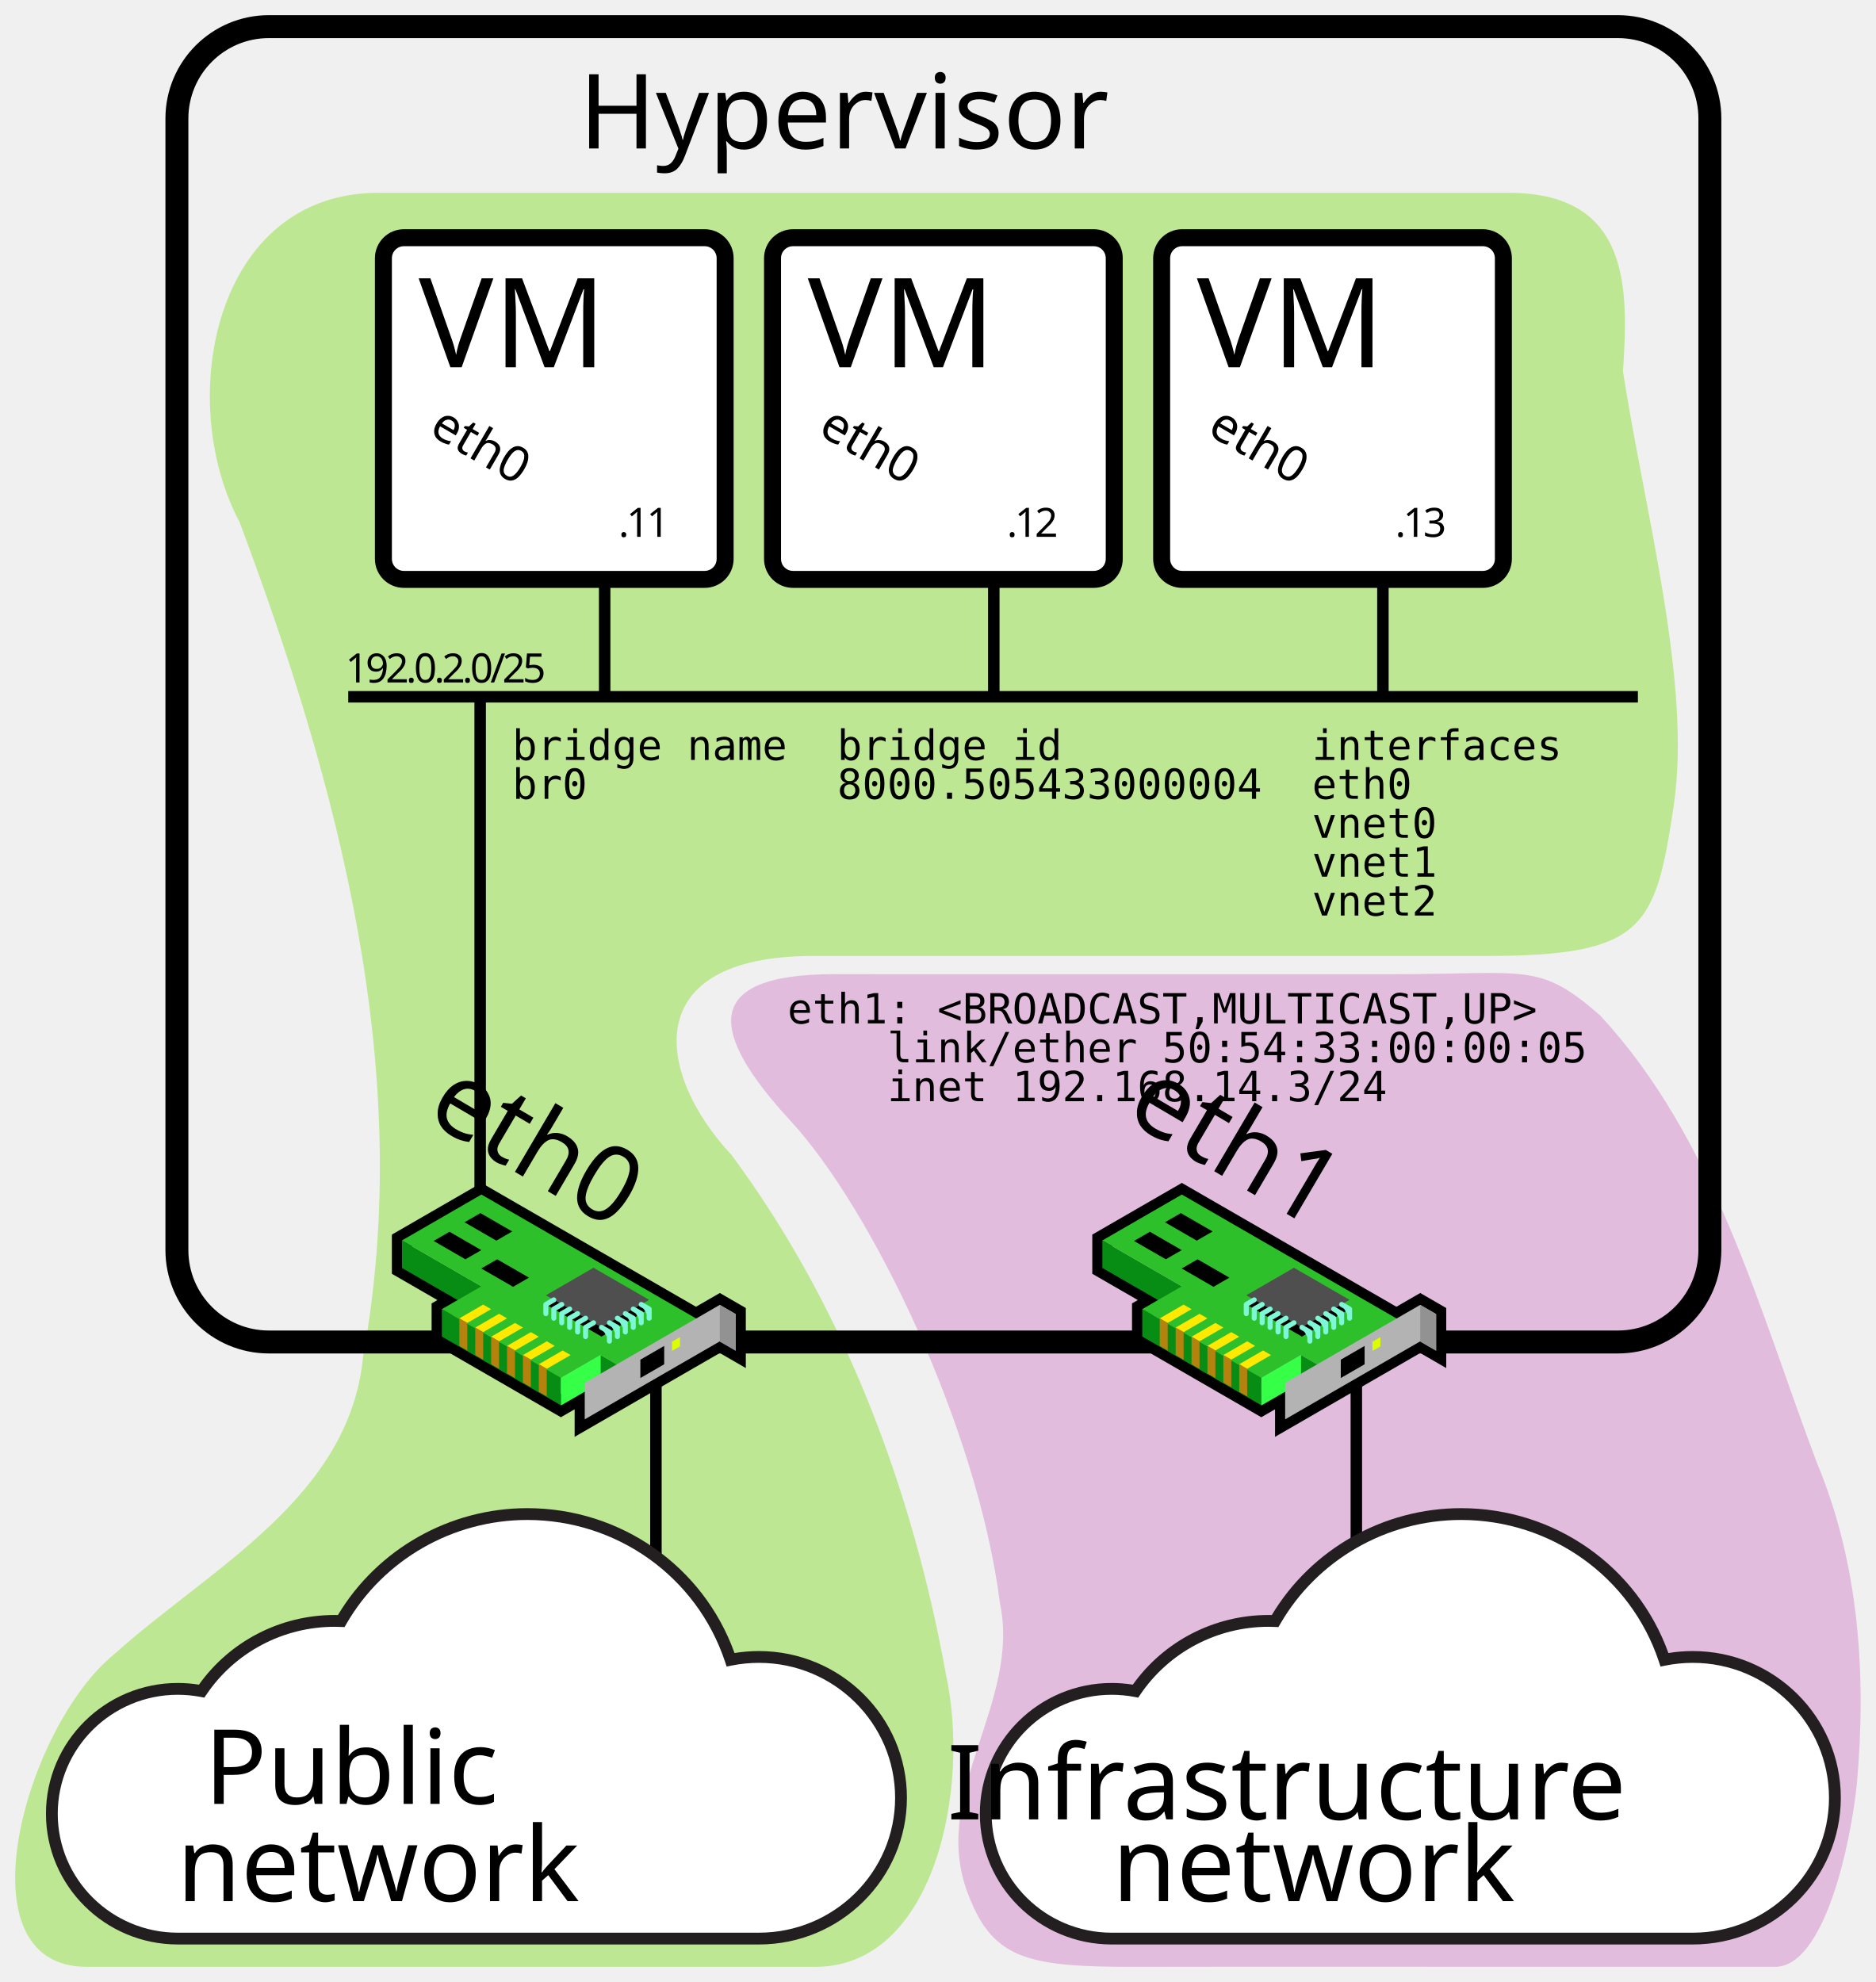
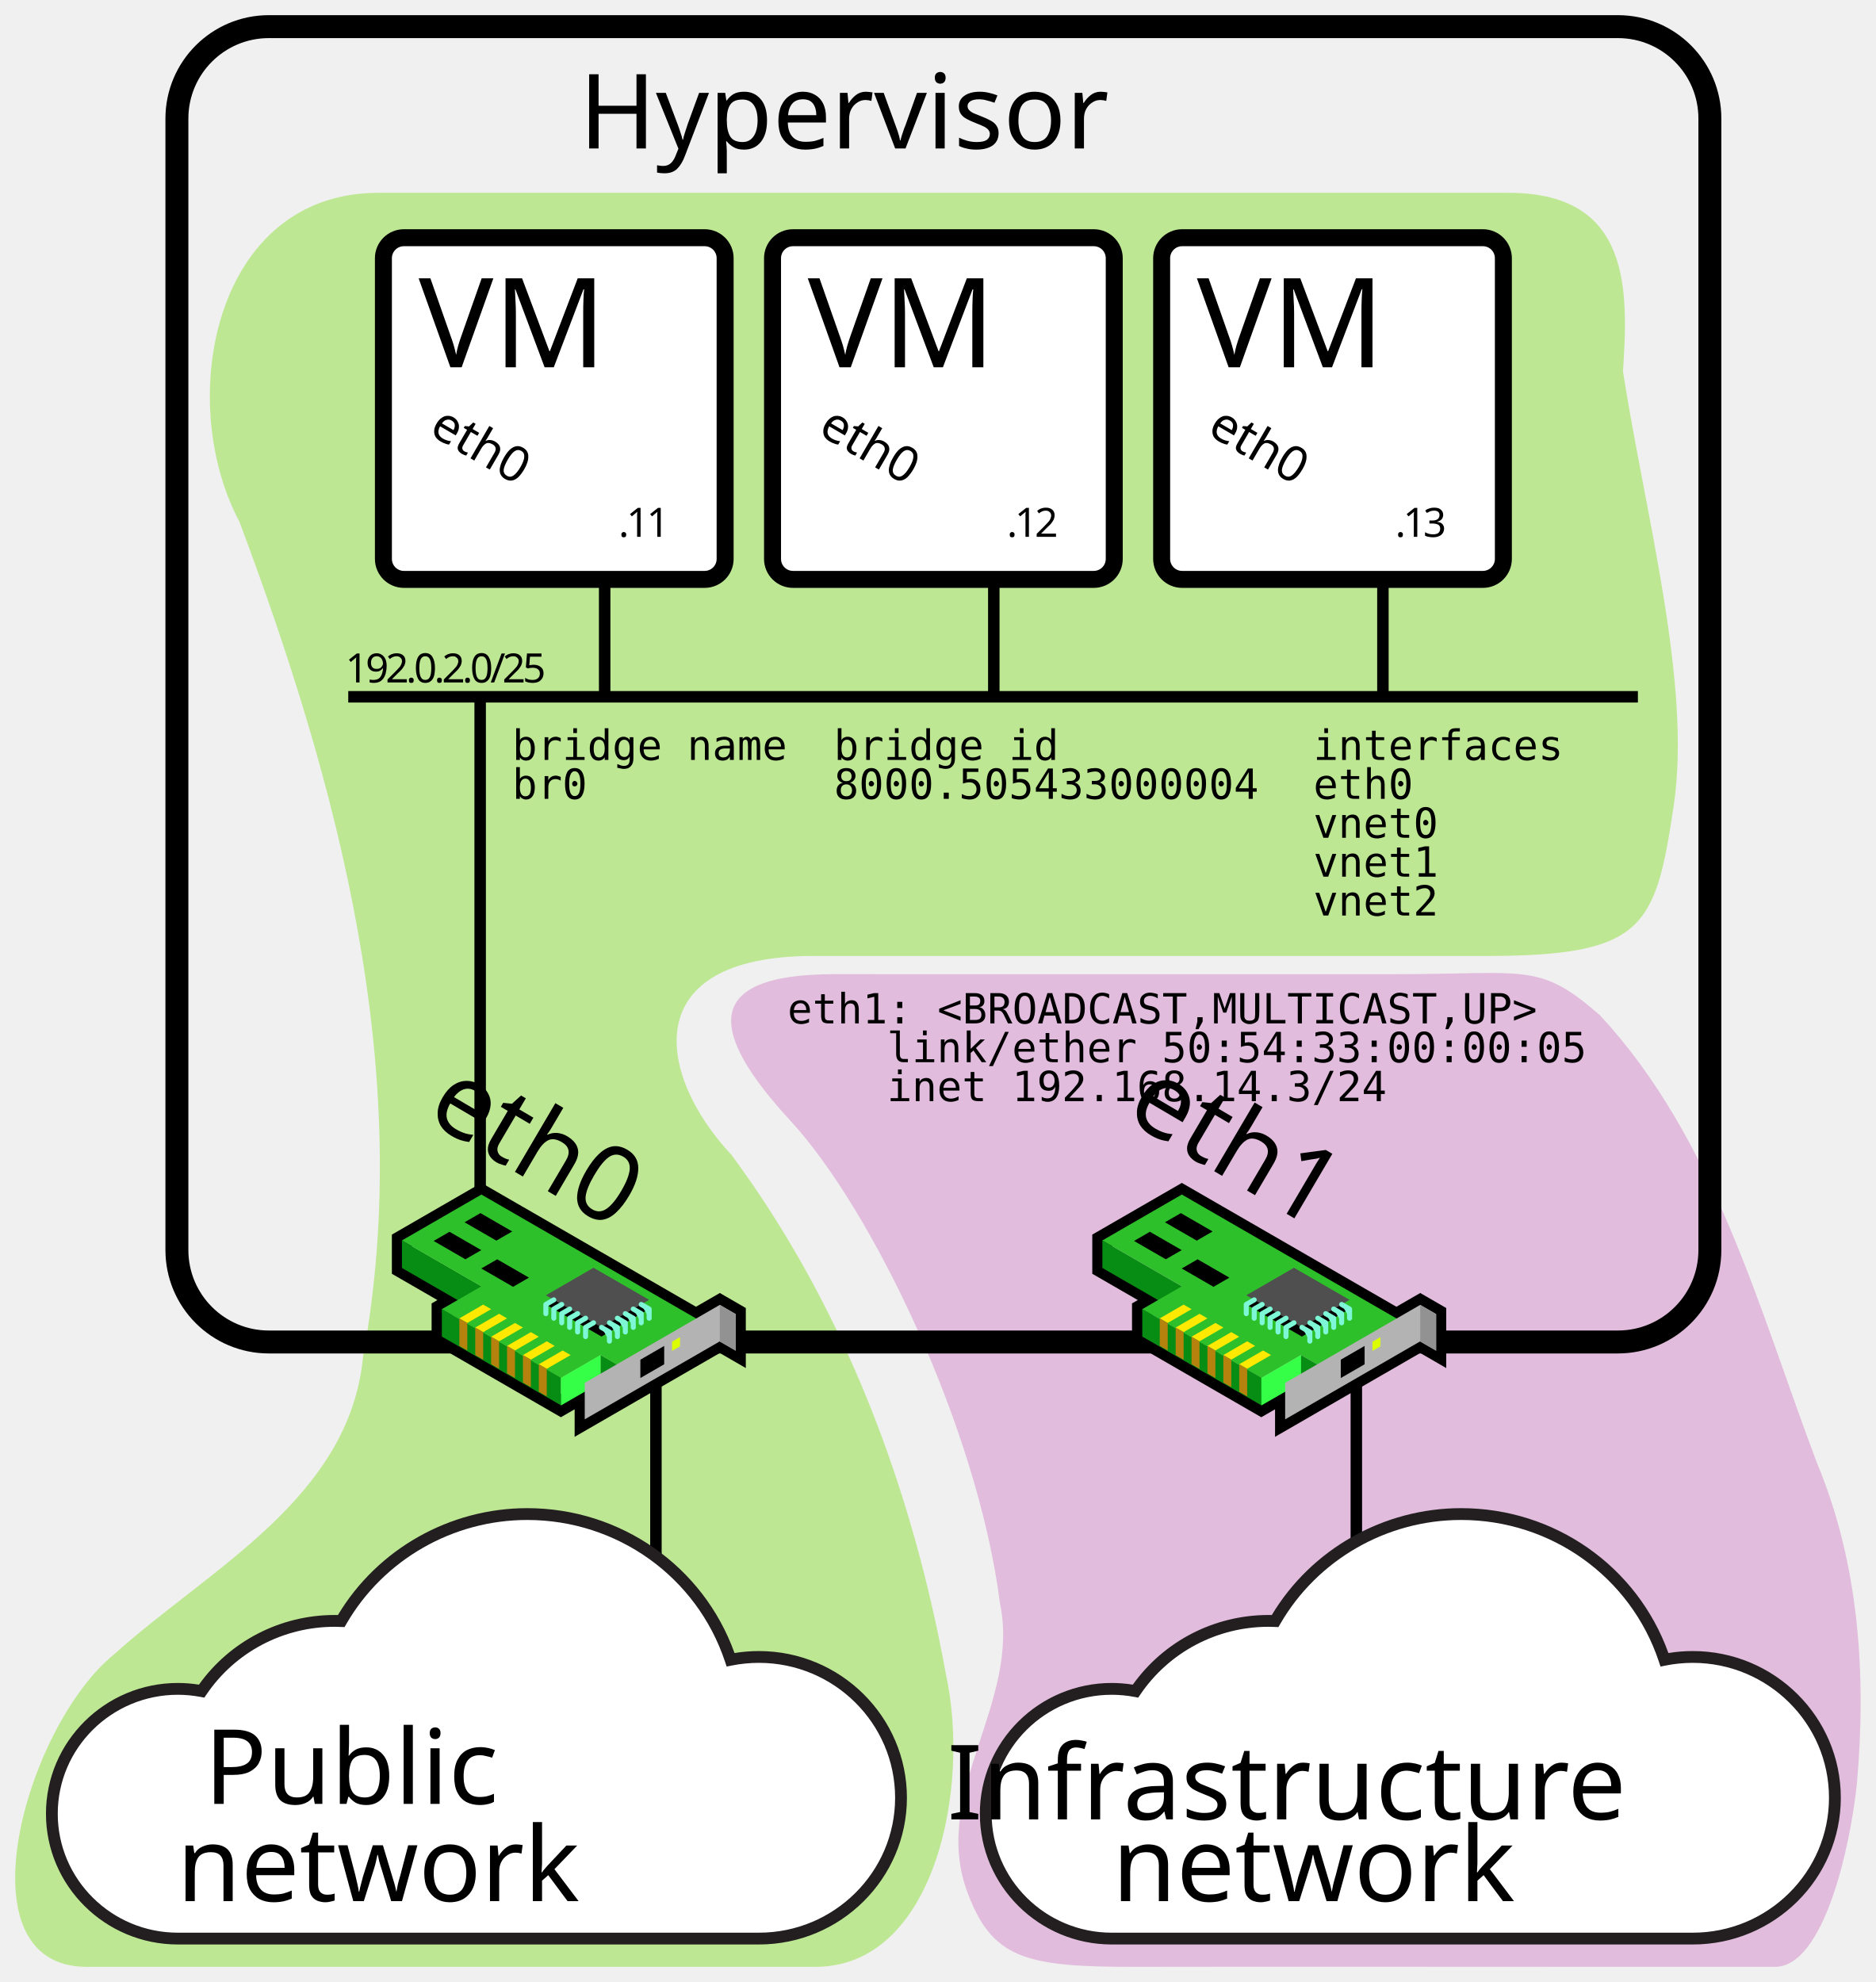
<svg xmlns="http://www.w3.org/2000/svg" xmlns:xlink="http://www.w3.org/1999/xlink" width="618.226" height="653.309" viewBox="0 0 163.572 172.855" version="1.1" id="svg8">
  <defs id="defs2">
    <filter style="color-interpolation-filters:sRGB" id="filter4701">
      <feColorMatrix values="0.6 0 0 0 0.4 0 0.6 0 0 0.4 0 0 0.6 0 0.4 0 0 0 1 0" id="feColorMatrix4699" />
    </filter>
  </defs>
  <g id="layer1" transform="translate(-12.47966,-104.4467)">
    <path style="color:#000000;display:inline;overflow:visible;visibility:visible;fill:#d798ce;fill-opacity:0.588;fill-rule:evenodd;stroke:none;stroke-width:0.529;stroke-linecap:round;stroke-linejoin:miter;stroke-miterlimit:4;stroke-dasharray:none;stroke-dashoffset:0;stroke-opacity:1;marker:none;marker-start:none;marker-mid:none;marker-end:none;enable-background:accumulate" d="m 85.251,189.406 c -11.796,0 -10.857,5.18 -3.824,12.806 7.033,7.626 16.302,26.708 18.257,42.097 1.787,8.576 -5.917,16.338 -2.942,24.899 2.175,6.113 5.136,6.795 14.907,6.771 9.77,-0.024 31.833,0 41.493,0 h 14.122 c 4.286,0 6.59,-10.589 7.143,-16.016 0.828,-9.399 0.205,-19.087 -3.466,-27.877 -5.109,-13.504 -8.885,-28.223 -18.932,-39.088 -5.345,-4.659 -6.303,-3.591 -17.912,-3.591 z" id="path5162" />
    <path style="color:#000000;display:inline;overflow:visible;visibility:visible;fill:#9be152;fill-opacity:0.588;fill-rule:evenodd;stroke:none;stroke-width:0.529;stroke-linecap:round;stroke-linejoin:miter;stroke-miterlimit:4;stroke-dasharray:none;stroke-dashoffset:0;stroke-opacity:1;marker:none;marker-start:none;marker-mid:none;marker-end:none;enable-background:accumulate" d="m 105.387,121.263 c -16.633,0 -45.632,0 -59.924,0 -14.291,0 -17.756,18.041 -12.108,28.682 8.661,23.062 15.313,48.064 10.788,72.79 -1.166,12.379 -13.408,18.508 -21.691,25.97 -7.742,6.255 -13.656,27.274 -2.411,27.274 h 30.339 33.212 c 10.324,0 13.546,-15.432 11.384,-25.458 -2.926,-16.206 -8.858,-32.043 -18.706,-45.348 -6.524,-6.964 -8.281,-17.354 7.129,-17.354 h 58.646 c 13.84,0 14.795,-2.474 16.383,-13.096 1.588,-10.623 -2.476,-25.397 -4.423,-37.882 0.463,-7.036 0.767,-15.577 -9.958,-15.577 -10.725,0 -22.025,0 -38.659,0 z" id="path5155" />
    <g id="g5061" transform="matrix(1.282459,0,0,1.282459,-4.65701,-28.12851)" style="stroke-width:0.78">
      <path id="path4936" d="M 105.587,229.138 V 195.841" style="fill:none;fill-rule:evenodd;stroke:#000000;stroke-width:0.78;stroke-linecap:butt;stroke-linejoin:miter;stroke-miterlimit:4;stroke-dasharray:none;stroke-opacity:1" />
      <path style="fill:none;fill-rule:evenodd;stroke:#000000;stroke-width:0.78;stroke-linecap:butt;stroke-linejoin:miter;stroke-miterlimit:4;stroke-dasharray:none;stroke-opacity:1" d="M 57.962,229.138 V 195.841" id="path4934" />
      <rect rx="6.252" ry="6.252" y="105.187" x="25.391" height="89.449" width="104.235" id="rect4485" style="color:#000000;clip-rule:nonzero;display:inline;overflow:visible;visibility:visible;opacity:1;isolation:auto;mix-blend-mode:normal;color-interpolation:sRGB;color-interpolation-filters:linearRGB;solid-color:#000000;solid-opacity:1;vector-effect:none;fill:none;fill-opacity:1;fill-rule:nonzero;stroke:#000000;stroke-width:1.56;stroke-linecap:round;stroke-linejoin:round;stroke-miterlimit:4;stroke-dasharray:none;stroke-dashoffset:0;stroke-opacity:1;marker:none;color-rendering:auto;image-rendering:auto;shape-rendering:auto;text-rendering:auto;enable-background:accumulate" />
      <path id="path4845" d="M 46.011,184.182 V 150.885" style="fill:none;fill-rule:evenodd;stroke:#000000;stroke-width:0.78;stroke-linecap:butt;stroke-linejoin:miter;stroke-miterlimit:4;stroke-dasharray:none;stroke-opacity:1" />
      <path style="fill:none;fill-rule:evenodd;stroke:#000000;stroke-width:0.78;stroke-linecap:butt;stroke-linejoin:miter;stroke-miterlimit:4;stroke-dasharray:none;stroke-opacity:1" d="m 54.477,150.844 v -7.597" id="path4843" />
      <path id="path4841" d="m 80.936,150.844 v -7.597" style="fill:none;fill-rule:evenodd;stroke:#000000;stroke-width:0.78;stroke-linecap:butt;stroke-linejoin:miter;stroke-miterlimit:4;stroke-dasharray:none;stroke-opacity:1" />
      <path style="fill:none;fill-rule:evenodd;stroke:#000000;stroke-width:0.78;stroke-linecap:butt;stroke-linejoin:miter;stroke-miterlimit:4;stroke-dasharray:none;stroke-opacity:1" d="m 107.394,150.844 v -7.597" id="path4839" />
      <text id="text4489" y="113.474" x="77.165" style="font-style:normal;font-variant:normal;font-weight:normal;font-stretch:normal;font-size:7.056px;line-height:6.615px;font-family:sans-serif;-inkscape-font-specification:sans-serif;font-variant-ligatures:normal;font-variant-position:normal;font-variant-caps:normal;font-variant-numeric:normal;font-variant-alternates:normal;font-feature-settings:normal;text-indent:0;text-align:center;text-decoration:none;text-decoration-line:none;text-decoration-style:solid;text-decoration-color:#000000;letter-spacing:0px;word-spacing:0px;text-transform:none;writing-mode:lr-tb;direction:ltr;text-orientation:mixed;dominant-baseline:auto;baseline-shift:baseline;text-anchor:middle;white-space:normal;shape-padding:0;opacity:1;vector-effect:none;fill:#000000;fill-opacity:1;stroke:none;stroke-width:0.206px;stroke-linecap:butt;stroke-linejoin:miter;stroke-miterlimit:4;stroke-dasharray:none;stroke-dashoffset:0;stroke-opacity:1" xml:space="preserve">
        <tspan style="font-style:normal;font-variant:normal;font-weight:normal;font-stretch:normal;font-size:7.056px;line-height:6.615px;font-family:sans-serif;-inkscape-font-specification:sans-serif;font-variant-ligatures:normal;font-variant-position:normal;font-variant-caps:normal;font-variant-numeric:normal;font-variant-alternates:normal;font-feature-settings:normal;text-indent:0;text-align:center;text-decoration:none;text-decoration-line:none;text-decoration-style:solid;text-decoration-color:#000000;letter-spacing:0px;word-spacing:0px;text-transform:none;writing-mode:lr-tb;direction:ltr;text-orientation:mixed;dominant-baseline:auto;baseline-shift:baseline;text-anchor:middle;white-space:normal;shape-padding:0;vector-effect:none;fill:#000000;fill-opacity:1;stroke:none;stroke-width:0.206px;stroke-linecap:butt;stroke-linejoin:miter;stroke-miterlimit:4;stroke-dasharray:none;stroke-dashoffset:0;stroke-opacity:1" y="113.474" x="77.165" id="tspan4487">Hypervisor</tspan>
      </text>
      <path id="path4703" d="M 37.042,150.761 H 124.732" style="fill:none;fill-rule:evenodd;stroke:#000000;stroke-width:0.78;stroke-linecap:butt;stroke-linejoin:miter;stroke-miterlimit:4;stroke-dasharray:none;stroke-opacity:1" />
      <g id="g4717" style="stroke-width:0.78">
        <g id="g4643" style="stroke-width:0.78">
          <g transform="translate(0.1349844)" id="g4500" style="stroke-width:0.78">
            <rect rx="1.394" ry="1.394" y="119.541" x="39.297" height="23.236" width="23.236" id="rect4491" style="color:#000000;clip-rule:nonzero;display:inline;overflow:visible;visibility:visible;opacity:1;isolation:auto;mix-blend-mode:normal;color-interpolation:sRGB;color-interpolation-filters:linearRGB;solid-color:#000000;solid-opacity:1;vector-effect:none;fill:#ffffff;fill-opacity:1;fill-rule:nonzero;stroke:#000000;stroke-width:1.155;stroke-linecap:round;stroke-linejoin:round;stroke-miterlimit:4;stroke-dasharray:none;stroke-dashoffset:0;stroke-opacity:1;marker:none;color-rendering:auto;image-rendering:auto;shape-rendering:auto;text-rendering:auto;enable-background:accumulate" />
            <text id="text4495" y="128.353" x="41.694" style="font-style:normal;font-variant:normal;font-weight:normal;font-stretch:normal;font-size:8.467px;line-height:6.615px;font-family:sans-serif;-inkscape-font-specification:sans-serif;text-align:start;letter-spacing:0px;word-spacing:0px;text-anchor:start;fill:#000000;fill-opacity:1;stroke:none;stroke-width:0.206px;stroke-linecap:butt;stroke-linejoin:miter;stroke-opacity:1" xml:space="preserve">
              <tspan style="font-size:8.467px;stroke-width:0.206px" y="128.353" x="41.694" id="tspan4493">VM</tspan>
            </text>
          </g>
          <use height="100%" width="100%" transform="matrix(0.6102019,0,0,0.6102019,19.29458,24.31533)" id="use4628" xlink:href="#g4626" y="0" x="0" style="opacity:1;stroke-width:0.78;filter:url(#filter4701)" />
        </g>
        <text id="text4707" y="93.498" x="110.918" style="font-style:normal;font-variant:normal;font-weight:normal;font-stretch:normal;font-size:3.339px;line-height:2.608px;font-family:sans-serif;-inkscape-font-specification:sans-serif;text-align:center;letter-spacing:0px;word-spacing:0px;text-anchor:middle;fill:#000000;fill-opacity:1;stroke:none;stroke-width:0.081px;stroke-linecap:butt;stroke-linejoin:miter;stroke-opacity:1" xml:space="preserve" transform="rotate(30.18407)">
          <tspan style="font-size:3.339px;text-align:center;text-anchor:middle;stroke-width:0.081px" y="93.498" x="110.918" id="tspan4705">eth0</tspan>
        </text>
      </g>
      <use height="100%" width="100%" transform="translate(26.45833)" id="use4719" xlink:href="#g4717" y="0" x="0" style="stroke-width:0.78" />
      <use x="0" y="0" xlink:href="#g4717" id="use4721" transform="translate(52.91667)" width="100%" height="100%" style="stroke-width:0.78" />
      <g transform="matrix(0.8803979,0,0,0.8803979,34.33108,179.3281)" id="g4626" style="stroke-width:0.78">
        <g id="layer2" style="display:inline;stroke-width:0.78">
          <path transform="translate(2.9314,4.7795)" d="m 10.433,1.221 16.571,9.567 1.841,-1.063 1.227,0.709 v 2.835 L 28.845,12.559 21.48,16.811 18.412,18.583 V 16.457 L 16.57,17.52 7.365,12.205 V 10.079 L 8.592,9.37 4.296,6.89 v -2.126 z" style="fill:none;stroke:#000000;stroke-width:1.56" id="path4254" />
        </g>
        <g id="layer1-6" transform="translate(2.9314,4.7795)" style="stroke-width:0.78">
          <path id="path4151-1-8" style="fill:#078d13;fill-rule:evenodd;stroke-width:0.78" d="m 4.296,4.764 v 2.126 l 6.137,3.543 V 8.307 Z" />
          <path id="path4155" style="fill:#2ec02a;fill-rule:evenodd;stroke-width:0.78" d="M 7.365,10.079 10.433,8.307 4.296,4.764 C 6.342,3.583 8.387,2.402 10.433,1.22 l 17.184,9.921 -6.137,3.543 -1.841,-1.063 -3.069,1.772 z" />
          <path id="path4151" style="fill:#078d13;fill-rule:evenodd;stroke-width:0.78" d="m 7.378,10.064 v 2.126 l 9.206,5.315 v -2.126 z" />
          <path id="path4153-5" style="fill:#35ff46;fill-rule:evenodd;stroke-width:0.78" d="m 16.575,15.384 3.069,-1.772 v 2.126 l -3.069,1.772 z" />
          <path id="path4151-1" style="fill:#078d13;fill-rule:evenodd;stroke-width:0.78" d="m 19.639,13.622 v 2.126 L 21.48,16.811 v -2.126 z" />
          <path id="path4153" style="fill:#b3b3b3;fill-rule:evenodd;stroke-width:0.78" d="m 18.412,15.765 10.433,-6.024 1.227,0.709 v 2.817 L 28.845,12.559 18.412,18.583 Z" />
          <g id="g3099" transform="translate(4.43203,2.476723)" style="stroke-width:0.78">
            <path d="M 4.296,8.307 6.137,7.244 6.751,7.598 4.91,8.661 Z" style="fill:#ffe900;stroke-width:0.78" id="path3951" />
            <path d="M 5.524,9.016 7.365,7.953 7.978,8.307 6.137,9.37 Z" style="fill:#ffe900;stroke-width:0.78" id="path3951-2" />
            <path d="M 6.751,9.724 8.592,8.661 9.206,9.016 7.365,10.079 Z" style="fill:#ffe900;stroke-width:0.78" id="path3951-8" />
            <path d="M 7.978,10.433 9.819,9.37 10.433,9.724 8.592,10.787 Z" style="fill:#ffe900;stroke-width:0.78" id="path3951-7" />
            <path d="m 9.206,11.142 1.841,-1.063 0.614,0.354 -1.841,1.063 z" style="fill:#ffe900;stroke-width:0.78" id="path3951-4" />
            <path d="m 10.433,11.85 1.841,-1.063 0.614,0.354 -1.841,1.063 z" style="fill:#ffe900;stroke-width:0.78" id="path3951-1" />
            <path d="m 4.296,8.307 0.614,0.354 v 2.126 L 4.296,10.433 Z" style="fill:#b6820e;stroke-width:0.78" id="path3999" />
            <path d="m 5.524,9.016 0.614,0.354 v 2.126 L 5.524,11.142 Z" style="fill:#b6820e;stroke-width:0.78" id="path3999-6" />
            <path d="m 6.751,9.724 0.614,0.354 v 2.126 L 6.751,11.85 Z" style="fill:#b6820e;stroke-width:0.78" id="path3999-0" />
            <path d="m 7.978,10.433 0.614,0.354 v 2.126 L 7.978,12.559 Z" style="fill:#b6820e;stroke-width:0.78" id="path3999-1" />
            <path d="m 9.206,11.142 0.614,0.354 v 2.126 L 9.206,13.268 Z" style="fill:#b6820e;stroke-width:0.78" id="path3999-1-7" />
            <path d="m 10.433,11.85 0.614,0.354 v 2.126 L 10.433,13.976 Z" style="fill:#b6820e;stroke-width:0.78" id="path3999-1-1" />
          </g>
          <path style="fill:#000000;stroke-width:0.78" d="m 11.65,6.221 2.455,1.417 -1.227,0.709 -2.455,-1.417 z" id="path4058-5" />
          <path style="fill:#000000;stroke-width:0.78" d="m 10.357,2.653 2.454,1.418 -1.227,0.708 -2.455,-1.417 z" id="path4058-5-6" />
          <path style="fill:#000000;stroke-width:0.78" d="m 7.967,4.095 2.455,1.417 -1.227,0.709 -2.455,-1.418 z" id="path4058-5-4" />
          <path style="fill:#000000;fill-opacity:1;stroke:none;stroke-width:0.78" d="m 22.708,13.976 1.841,-1.063 v 1.417 l -1.841,1.063 z" id="path3088" />
          <path style="fill:#dbff00;fill-opacity:1;stroke:none;stroke-width:0.78" d="m 25.157,12.587 v 0.709 l 0.614,-0.354 v -0.709 z" id="path3858" />
          <path style="fill:#929292;fill-opacity:1;stroke:none;stroke-width:0.78" d="m 28.845,9.748 1.227,0.709 v 2.835 l -1.227,-0.709 z" id="path3860" />
        </g>
        <g id="layer3" style="display:inline;stroke-width:0.78">
          <g transform="translate(9.747848,7.952999)" id="g3130" style="stroke-width:0.78">
            <path d="M 12.274,4.409 16.57,6.89 12.888,9.016 8.592,6.535 Z" style="fill:#000000;stroke-width:0.78" id="path4058-6" />
            <path d="M 12.274,3.701 16.57,6.181 12.888,8.307 8.592,5.827 Z" style="fill:#4f4f4f;stroke-width:0.78" id="path4058" />
            <path d="m 12.888,8.307 0.614,0.354 v 0.709" style="fill:#7df7d5;stroke:#7df7d5;stroke-width:0.39;stroke-linecap:round;stroke-linejoin:round" id="path4121-7" />
            <path d="M 12.274,7.953 11.66,8.307 V 9.016" style="fill:none;stroke:#7df7d5;stroke-width:0.39;stroke-linecap:round;stroke-linejoin:round" id="path4121-26" />
            <path d="M 11.661,7.598 11.047,7.953 V 8.661" style="fill:none;stroke:#7df7d5;stroke-width:0.39;stroke-linecap:round;stroke-linejoin:round" id="path4121-26-1" />
            <path d="M 11.047,7.244 10.433,7.598 V 8.307" style="fill:none;stroke:#7df7d5;stroke-width:0.39;stroke-linecap:round;stroke-linejoin:round" id="path4121-26-4" />
            <path d="M 10.433,6.89 9.819,7.244 v 0.709" style="fill:none;stroke:#7df7d5;stroke-width:0.39;stroke-linecap:round;stroke-linejoin:round" id="path4121-26-6" />
            <path d="M 9.819,6.535 9.206,6.89 v 0.709" style="fill:none;stroke:#7df7d5;stroke-width:0.39;stroke-linecap:round;stroke-linejoin:round" id="path4121-26-21" />
            <path d="M 9.206,6.181 8.592,6.535 v 0.709" style="fill:none;stroke:#7df7d5;stroke-width:0.39;stroke-linecap:round;stroke-linejoin:round" id="path4121-26-8" />
            <path d="m 13.502,7.953 0.614,0.354 v 0.709" style="fill:#7df7d5;stroke:#7df7d5;stroke-width:0.39;stroke-linecap:round;stroke-linejoin:round" id="path4121-7-2" />
            <path d="m 14.116,7.598 0.614,0.354 v 0.709" style="fill:#7df7d5;stroke:#7df7d5;stroke-width:0.39;stroke-linecap:round;stroke-linejoin:round" id="path4121-7-8" />
            <path d="m 14.729,7.244 0.614,0.354 v 0.709" style="fill:#7df7d5;stroke:#7df7d5;stroke-width:0.39;stroke-linecap:round;stroke-linejoin:round" id="path4121-7-3" />
            <path d="m 15.343,6.89 0.614,0.354 v 0.709" style="fill:#7df7d5;stroke:#7df7d5;stroke-width:0.39;stroke-linecap:round;stroke-linejoin:round" id="path4121-7-35" />
            <path d="m 15.957,6.535 0.614,0.354 v 0.709" style="fill:#7df7d5;stroke:#7df7d5;stroke-width:0.39;stroke-linecap:round;stroke-linejoin:round" id="path4121-7-37" />
          </g>
        </g>
      </g>
      <text transform="rotate(30.46858)" xml:space="preserve" style="font-style:normal;font-variant:normal;font-weight:normal;font-stretch:normal;font-size:7.124px;line-height:5.565px;font-family:sans-serif;-inkscape-font-specification:sans-serif;text-align:center;letter-spacing:0px;word-spacing:0px;text-anchor:middle;fill:#000000;fill-opacity:1;stroke:none;stroke-width:0.174px;stroke-linecap:butt;stroke-linejoin:miter;stroke-opacity:1" x="141.343" y="133.259" id="text4725">
        <tspan id="tspan4723" x="141.343" y="133.259" style="font-size:7.124px;text-align:center;text-anchor:middle;stroke-width:0.174px">eth0</tspan>
      </text>
      <use height="100%" width="100%" transform="translate(47.625)" id="use4825" xlink:href="#g4626" y="0" x="0" style="stroke-width:0.78" />
      <text id="text4829" y="109.11" x="182.299" style="font-style:normal;font-variant:normal;font-weight:normal;font-stretch:normal;font-size:7.124px;line-height:5.565px;font-family:sans-serif;-inkscape-font-specification:sans-serif;text-align:center;letter-spacing:0px;word-spacing:0px;text-anchor:middle;fill:#000000;fill-opacity:1;stroke:none;stroke-width:0.174px;stroke-linecap:butt;stroke-linejoin:miter;stroke-opacity:1" xml:space="preserve" transform="rotate(30.46858)">
        <tspan style="font-size:7.124px;text-align:center;text-anchor:middle;stroke-width:0.174px" y="109.11" x="182.299" id="tspan4827">eth1</tspan>
      </text>
-       <text id="text4851" y="155.054" x="48.194" style="font-style:normal;font-variant:normal;font-weight:normal;font-stretch:normal;font-size:2.822px;line-height:2.646px;font-family:monospace;-inkscape-font-specification:monospace;text-align:start;letter-spacing:0px;word-spacing:0px;text-anchor:start;fill:#000000;fill-opacity:1;stroke:none;stroke-width:0.206px;stroke-linecap:butt;stroke-linejoin:miter;stroke-opacity:1" xml:space="preserve">
-         <tspan style="font-style:normal;font-variant:normal;font-weight:normal;font-stretch:normal;font-size:2.822px;line-height:2.646px;font-family:monospace;-inkscape-font-specification:monospace;stroke-width:0.206px" y="155.054" x="48.194" id="tspan4849">bridge name  bridge id          interfaces</tspan>
-         <tspan id="tspan4853" style="font-style:normal;font-variant:normal;font-weight:normal;font-stretch:normal;font-size:2.822px;line-height:2.646px;font-family:monospace;-inkscape-font-specification:monospace;stroke-width:0.206px" y="157.699" x="48.194">br0          8000.505433000004  eth0</tspan>
-         <tspan id="tspan4855" style="font-style:normal;font-variant:normal;font-weight:normal;font-stretch:normal;font-size:2.822px;line-height:2.646px;font-family:monospace;-inkscape-font-specification:monospace;stroke-width:0.206px" y="160.345" x="48.194">                                vnet0</tspan>
-         <tspan id="tspan4857" style="font-style:normal;font-variant:normal;font-weight:normal;font-stretch:normal;font-size:2.822px;line-height:2.646px;font-family:monospace;-inkscape-font-specification:monospace;stroke-width:0.206px" y="162.991" x="48.194">                                vnet1</tspan>
-         <tspan id="tspan4859" style="font-style:normal;font-variant:normal;font-weight:normal;font-stretch:normal;font-size:2.822px;line-height:2.646px;font-family:monospace;-inkscape-font-specification:monospace;stroke-width:0.206px" y="165.637" x="48.194">                                vnet2</tspan>
-       </text>
-       <text xml:space="preserve" style="font-style:normal;font-variant:normal;font-weight:normal;font-stretch:normal;font-size:2.822px;line-height:2.646px;font-family:monospace;-inkscape-font-specification:monospace;text-align:start;letter-spacing:0px;word-spacing:0px;text-anchor:start;fill:#000000;fill-opacity:1;stroke:none;stroke-width:0.206px;stroke-linecap:butt;stroke-linejoin:miter;stroke-opacity:1" x="66.904" y="172.97" id="text4871">
-         <tspan x="66.904" y="172.97" style="font-style:normal;font-variant:normal;font-weight:normal;font-stretch:normal;font-size:2.822px;line-height:2.646px;font-family:monospace;-inkscape-font-specification:monospace;stroke-width:0.206px" id="tspan4869">eth1: &lt;BROADCAST,MULTICAST,UP&gt;</tspan>
-         <tspan id="tspan4887" x="66.904" y="175.616" style="font-style:normal;font-variant:normal;font-weight:normal;font-stretch:normal;font-size:2.822px;line-height:2.646px;font-family:monospace;-inkscape-font-specification:monospace;stroke-width:0.206px">    link/ether 50:54:33:00:00:05</tspan>
-         <tspan id="tspan4889" x="66.904" y="178.261" style="font-style:normal;font-variant:normal;font-weight:normal;font-stretch:normal;font-size:2.822px;line-height:2.646px;font-family:monospace;-inkscape-font-specification:monospace;stroke-width:0.206px">    inet 192.168.14.3/24</tspan>
-       </text>
      <g style="stroke-width:1.286" transform="matrix(0.1603862,0,0,0.1603862,16.88833,206.3376)" id="g4914">
        <path style="fill:#ffffff;stroke-width:1.286" d="m 299.75,60.587 c -4.108,0 -8.123,0.411 -12.001,1.188 C 275.799,25.9 241.719,0 201.519,0 c -33.761,0 -63.196,18.27 -78.847,45.363 -0.919,-0.036 -1.84,-0.07 -2.769,-0.07 -23.494,0 -44.202,11.816 -56.409,29.777 -3.263,-0.617 -6.627,-0.953 -10.071,-0.953 -29.503,0 -53.42,23.702 -53.42,52.943 0,29.24 23.917,52.94 53.421,52.94 h 66.435 0.045 0.045 81.525 0.045 0.047 98.145 0.046 c 33.28,0 60.25,-26.73 60.25,-59.71 0,-32.972 -26.97,-59.703 -60.25,-59.703 z" id="path4910" />
        <path style="fill:#231f20;stroke-width:1.286" d="M 299.75,182.5 H 53.42 c -30.834,0 -55.92,-24.87 -55.92,-55.44 0,-30.57 25.086,-55.441 55.922,-55.441 2.96,0 5.957,0.241 8.931,0.716 13.225,-18.527 34.616,-29.541 57.549,-29.541 0.458,0 0.914,0.008 1.369,0.02 16.79,-27.991 47.39,-45.314 80.25,-45.314 39.618,0 74.665,24.595 87.896,61.431 3.41,-0.561 6.878,-0.844 10.34,-0.844 34.599,0 62.747,27.905 62.747,62.206 -0.01,34.3 -28.16,62.21 -62.76,62.21 z M 53.42,76.62 c -28.079,0 -50.922,22.628 -50.922,50.443 0,27.815 22.843,50.44 50.921,50.44 h 246.33 c 31.842,0 57.747,-25.663 57.747,-57.207 0,-31.543 -25.905,-57.206 -57.747,-57.206 -3.863,0 -7.736,0.383 -11.51,1.139 l -2.165,0.434 -0.698,-2.095 c -11.97,-35.924 -45.67,-60.062 -83.86,-60.062 -31.581,0 -60.963,16.903 -76.682,44.113 l -0.754,1.306 -1.507,-0.059 c -0.887,-0.034 -1.776,-0.068 -2.672,-0.068 -21.82,0 -42.135,10.722 -54.341,28.682 l -0.921,1.355 -1.611,-0.304 c -3.2,-0.602 -6.433,-0.908 -9.615,-0.908 z" id="path4912" />
      </g>
      <use height="100%" width="100%" transform="translate(63.5)" id="use4926" xlink:href="#g4914" y="0" x="0" style="stroke-width:0.78" />
      <text xml:space="preserve" style="font-style:normal;font-variant:normal;font-weight:normal;font-stretch:normal;font-size:7.056px;line-height:6.615px;font-family:sans-serif;-inkscape-font-specification:sans-serif;text-align:center;letter-spacing:0px;word-spacing:0px;text-anchor:middle;fill:#000000;fill-opacity:1;stroke:none;stroke-width:0.206px;stroke-linecap:butt;stroke-linejoin:miter;stroke-opacity:1" x="45.498" y="226.045" id="text4940">
        <tspan id="tspan4938" x="45.498" y="226.045" style="font-size:7.056px;text-align:center;text-anchor:middle;stroke-width:0.206px">Public</tspan>
        <tspan x="45.498" y="232.659" style="font-size:7.056px;text-align:center;text-anchor:middle;stroke-width:0.206px" id="tspan5153">network</tspan>
      </text>
      <text id="text4944" y="227.103" x="109.1" style="font-style:normal;font-variant:normal;font-weight:normal;font-stretch:normal;font-size:7.056px;line-height:5.556px;font-family:sans-serif;-inkscape-font-specification:sans-serif;text-align:center;letter-spacing:0px;word-spacing:0px;text-anchor:middle;fill:#000000;fill-opacity:1;stroke:none;stroke-width:0.206px;stroke-linecap:butt;stroke-linejoin:miter;stroke-opacity:1" xml:space="preserve">
        <tspan style="font-size:7.056px;line-height:5.556px;text-align:center;text-anchor:middle;stroke-width:0.206px" y="227.103" x="109.1" id="tspan4942">Infrastructure</tspan>
        <tspan id="tspan4946" style="font-size:7.056px;line-height:5.556px;text-align:center;text-anchor:middle;stroke-width:0.206px" y="232.659" x="109.1">network</tspan>
      </text>
      <text xml:space="preserve" style="font-style:normal;font-variant:normal;font-weight:normal;font-stretch:normal;font-size:8.467px;line-height:6.615px;font-family:sans-serif;-inkscape-font-specification:sans-serif;text-align:start;letter-spacing:0px;word-spacing:0px;text-anchor:start;fill:#000000;fill-opacity:1;stroke:none;stroke-width:0.206px;stroke-linecap:butt;stroke-linejoin:miter;stroke-opacity:1" x="36.841" y="149.784" id="text5173">
        <tspan id="tspan5171" x="36.841" y="149.784" style="font-size:2.751px;letter-spacing:-0.2px;stroke-width:0.206px">192.0.2.0/25</tspan>
      </text>
      <text id="text5177" y="139.882" x="55.409" style="font-style:normal;font-variant:normal;font-weight:normal;font-stretch:normal;font-size:8.467px;line-height:6.615px;font-family:sans-serif;-inkscape-font-specification:sans-serif;text-align:start;letter-spacing:0px;word-spacing:0px;text-anchor:start;fill:#000000;fill-opacity:1;stroke:none;stroke-width:0.206px;stroke-linecap:butt;stroke-linejoin:miter;stroke-opacity:1" xml:space="preserve">
        <tspan style="font-size:2.751px;letter-spacing:-0.2px;stroke-width:0.206px" y="139.882" x="55.409" id="tspan5175">.11</tspan>
      </text>
      <text xml:space="preserve" style="font-style:normal;font-variant:normal;font-weight:normal;font-stretch:normal;font-size:8.467px;line-height:6.615px;font-family:sans-serif;-inkscape-font-specification:sans-serif;text-align:start;letter-spacing:0px;word-spacing:0px;text-anchor:start;fill:#000000;fill-opacity:1;stroke:none;stroke-width:0.206px;stroke-linecap:butt;stroke-linejoin:miter;stroke-opacity:1" x="81.816" y="139.882" id="text5185">
        <tspan id="tspan5183" x="81.816" y="139.882" style="font-size:2.751px;letter-spacing:-0.2px;stroke-width:0.206px">.12</tspan>
      </text>
      <text id="text5189" y="139.882" x="108.224" style="font-style:normal;font-variant:normal;font-weight:normal;font-stretch:normal;font-size:8.467px;line-height:6.615px;font-family:sans-serif;-inkscape-font-specification:sans-serif;text-align:start;letter-spacing:0px;word-spacing:0px;text-anchor:start;fill:#000000;fill-opacity:1;stroke:none;stroke-width:0.206px;stroke-linecap:butt;stroke-linejoin:miter;stroke-opacity:1" xml:space="preserve">
        <tspan style="font-size:2.751px;letter-spacing:-0.2px;stroke-width:0.206px" y="139.882" x="108.224" id="tspan5187">.13</tspan>
      </text>
+       <text xml:space="preserve" style="font-style:normal;font-variant:normal;font-weight:normal;font-stretch:normal;font-size:2.822px;line-height:2.646px;font-family:monospace;-inkscape-font-specification:monospace;text-align:start;letter-spacing:0px;word-spacing:0px;text-anchor:start;fill:#000000;fill-opacity:1;stroke:none;stroke-width:0.206px;stroke-linecap:butt;stroke-linejoin:miter;stroke-opacity:1" x="48.194" y="155.054" id="text4604">
+         <tspan id="tspan4594" x="48.194" y="155.054" style="font-style:normal;font-variant:normal;font-weight:normal;font-stretch:normal;font-size:2.822px;line-height:2.646px;font-family:monospace;-inkscape-font-specification:monospace;stroke-width:0.206px">bridge name</tspan>
+         <tspan x="48.194" y="157.699" style="font-style:normal;font-variant:normal;font-weight:normal;font-stretch:normal;font-size:2.822px;line-height:2.646px;font-family:monospace;-inkscape-font-specification:monospace;stroke-width:0.206px" id="tspan4602">br0</tspan>
+       </text>
+       <text xml:space="preserve" style="font-style:normal;font-variant:normal;font-weight:normal;font-stretch:normal;font-size:2.822px;line-height:2.646px;font-family:monospace;-inkscape-font-specification:monospace;text-align:start;letter-spacing:0px;word-spacing:0px;text-anchor:start;fill:#000000;fill-opacity:1;stroke:none;stroke-width:0.206px;stroke-linecap:butt;stroke-linejoin:miter;stroke-opacity:1" x="70.063" y="155.054" id="text4625">
+         <tspan id="tspan4615" x="70.063" y="155.054" style="font-style:normal;font-variant:normal;font-weight:normal;font-stretch:normal;font-size:2.822px;line-height:2.646px;font-family:monospace;-inkscape-font-specification:monospace;stroke-width:0.206px">bridge id</tspan>
+         <tspan x="70.063" y="157.699" style="font-style:normal;font-variant:normal;font-weight:normal;font-stretch:normal;font-size:2.822px;line-height:2.646px;font-family:monospace;-inkscape-font-specification:monospace;stroke-width:0.206px" id="tspan4617">8000.505433000004</tspan>
+         <tspan x="70.063" y="160.345" style="font-style:normal;font-variant:normal;font-weight:normal;font-stretch:normal;font-size:2.822px;line-height:2.646px;font-family:monospace;-inkscape-font-specification:monospace;stroke-width:0.206px" id="tspan4623" />
+       </text>
+       <text xml:space="preserve" style="font-style:normal;font-variant:normal;font-weight:normal;font-stretch:normal;font-size:2.822px;line-height:2.646px;font-family:monospace;-inkscape-font-specification:monospace;text-align:start;letter-spacing:0px;word-spacing:0px;text-anchor:start;fill:#000000;fill-opacity:1;stroke:none;stroke-width:0.206px;stroke-linecap:butt;stroke-linejoin:miter;stroke-opacity:1" x="102.66" y="155.054" id="text4642">
+         <tspan id="tspan4632" x="102.66" y="155.054" style="font-style:normal;font-variant:normal;font-weight:normal;font-stretch:normal;font-size:2.822px;line-height:2.646px;font-family:monospace;-inkscape-font-specification:monospace;stroke-width:0.206px">interfaces</tspan>
+         <tspan x="102.66" y="157.699" style="font-style:normal;font-variant:normal;font-weight:normal;font-stretch:normal;font-size:2.822px;line-height:2.646px;font-family:monospace;-inkscape-font-specification:monospace;stroke-width:0.206px" id="tspan4634">eth0</tspan>
+         <tspan x="102.66" y="160.345" style="font-style:normal;font-variant:normal;font-weight:normal;font-stretch:normal;font-size:2.822px;line-height:2.646px;font-family:monospace;-inkscape-font-specification:monospace;stroke-width:0.206px" id="tspan4636">vnet0</tspan>
+         <tspan x="102.66" y="162.991" style="font-style:normal;font-variant:normal;font-weight:normal;font-stretch:normal;font-size:2.822px;line-height:2.646px;font-family:monospace;-inkscape-font-specification:monospace;stroke-width:0.206px" id="tspan4638">vnet1</tspan>
+         <tspan x="102.66" y="165.637" style="font-style:normal;font-variant:normal;font-weight:normal;font-stretch:normal;font-size:2.822px;line-height:2.646px;font-family:monospace;-inkscape-font-specification:monospace;stroke-width:0.206px" id="tspan4640">vnet2</tspan>
+       </text>
+       <text id="text4650" y="172.97" x="66.904" style="font-style:normal;font-variant:normal;font-weight:normal;font-stretch:normal;font-size:2.822px;line-height:2.646px;font-family:monospace;-inkscape-font-specification:monospace;text-align:start;letter-spacing:0px;word-spacing:0px;text-anchor:start;fill:#000000;fill-opacity:1;stroke:none;stroke-width:0.206px;stroke-linecap:butt;stroke-linejoin:miter;stroke-opacity:1" xml:space="preserve">
+         <tspan style="font-style:normal;font-variant:normal;font-weight:normal;font-stretch:normal;font-size:2.822px;line-height:2.646px;font-family:monospace;-inkscape-font-specification:monospace;stroke-width:0.206px" y="172.97" x="66.904" id="tspan4648">eth1: &lt;BROADCAST,MULTICAST,UP&gt;</tspan>
+       </text>
+       <text id="text4662" y="175.609" x="73.67" style="font-style:normal;font-variant:normal;font-weight:normal;font-stretch:normal;font-size:2.822px;line-height:2.646px;font-family:monospace;-inkscape-font-specification:monospace;text-align:start;letter-spacing:0px;word-spacing:0px;text-anchor:start;fill:#000000;fill-opacity:1;stroke:none;stroke-width:0.206px;stroke-linecap:butt;stroke-linejoin:miter;stroke-opacity:1" xml:space="preserve">
+         <tspan style="font-style:normal;font-variant:normal;font-weight:normal;font-stretch:normal;font-size:2.822px;line-height:2.646px;font-family:monospace;-inkscape-font-specification:monospace;stroke-width:0.206px" y="175.609" x="73.67" id="tspan4658">link/ether 50:54:33:00:00:05</tspan>
+         <tspan style="font-style:normal;font-variant:normal;font-weight:normal;font-stretch:normal;font-size:2.822px;line-height:2.646px;font-family:monospace;-inkscape-font-specification:monospace;stroke-width:0.206px" y="178.255" x="73.67" id="tspan4660">inet 192.168.14.3/24</tspan>
+       </text>
    </g>
  </g>
</svg>
